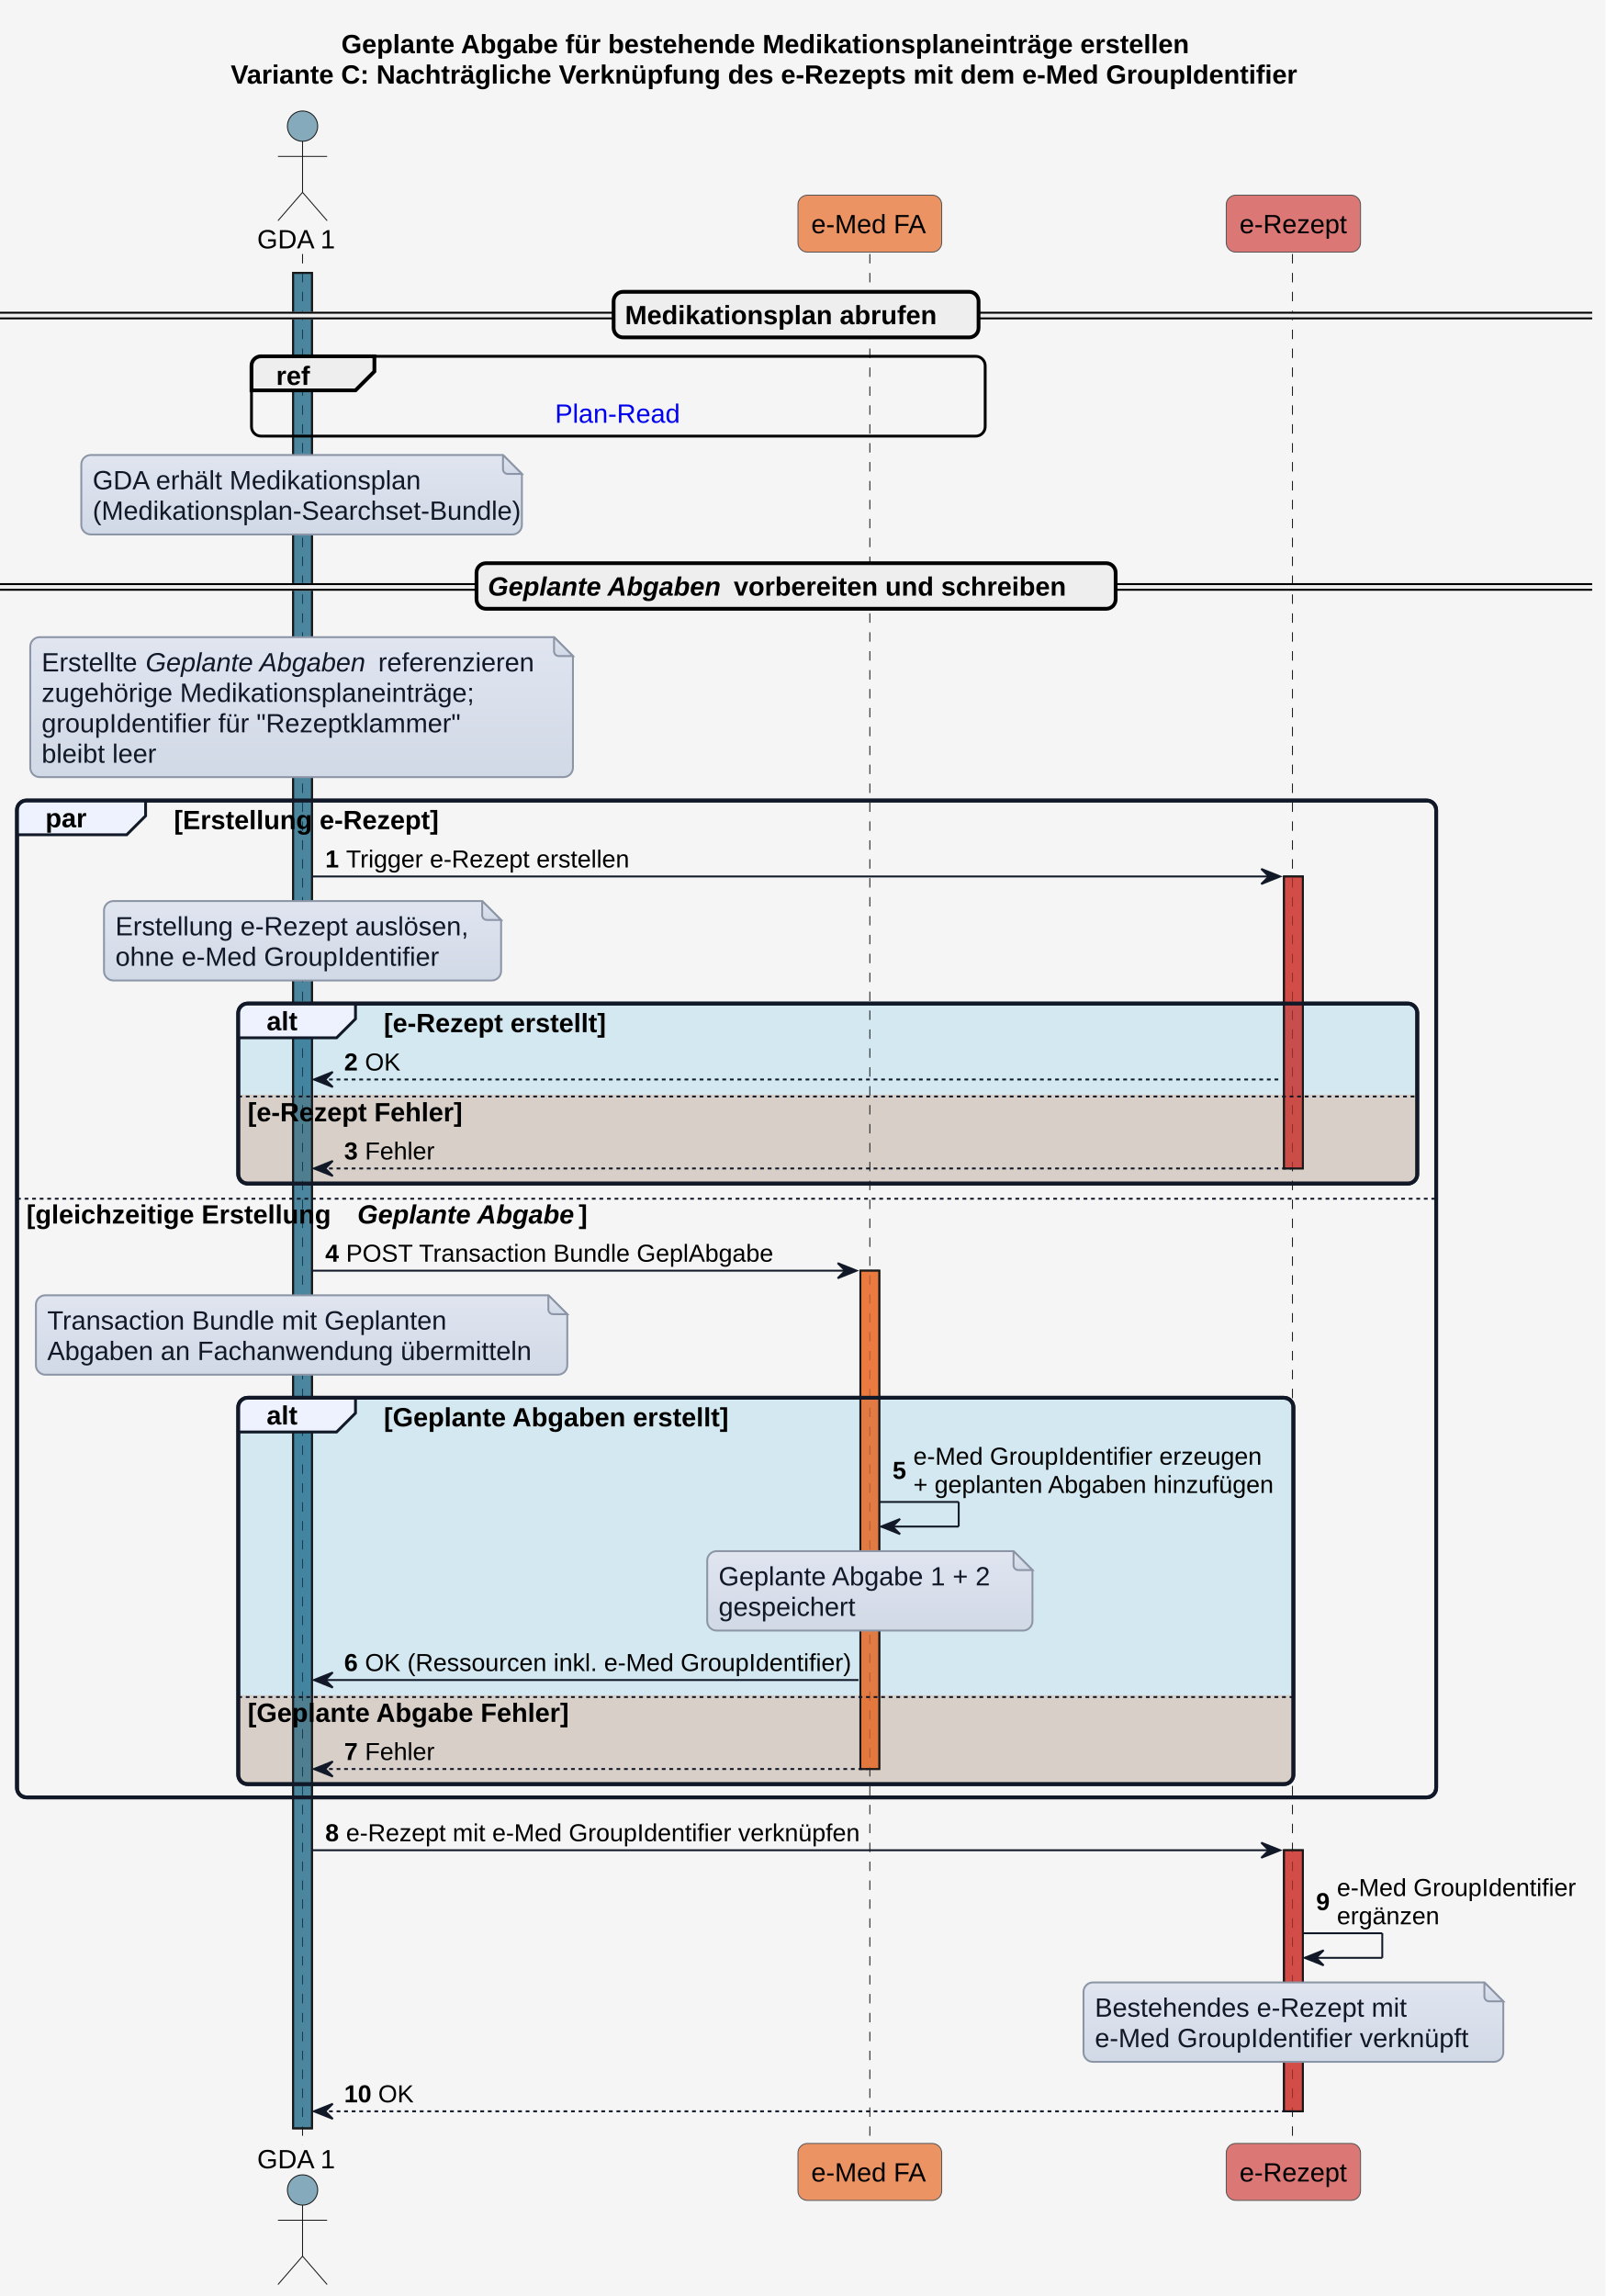
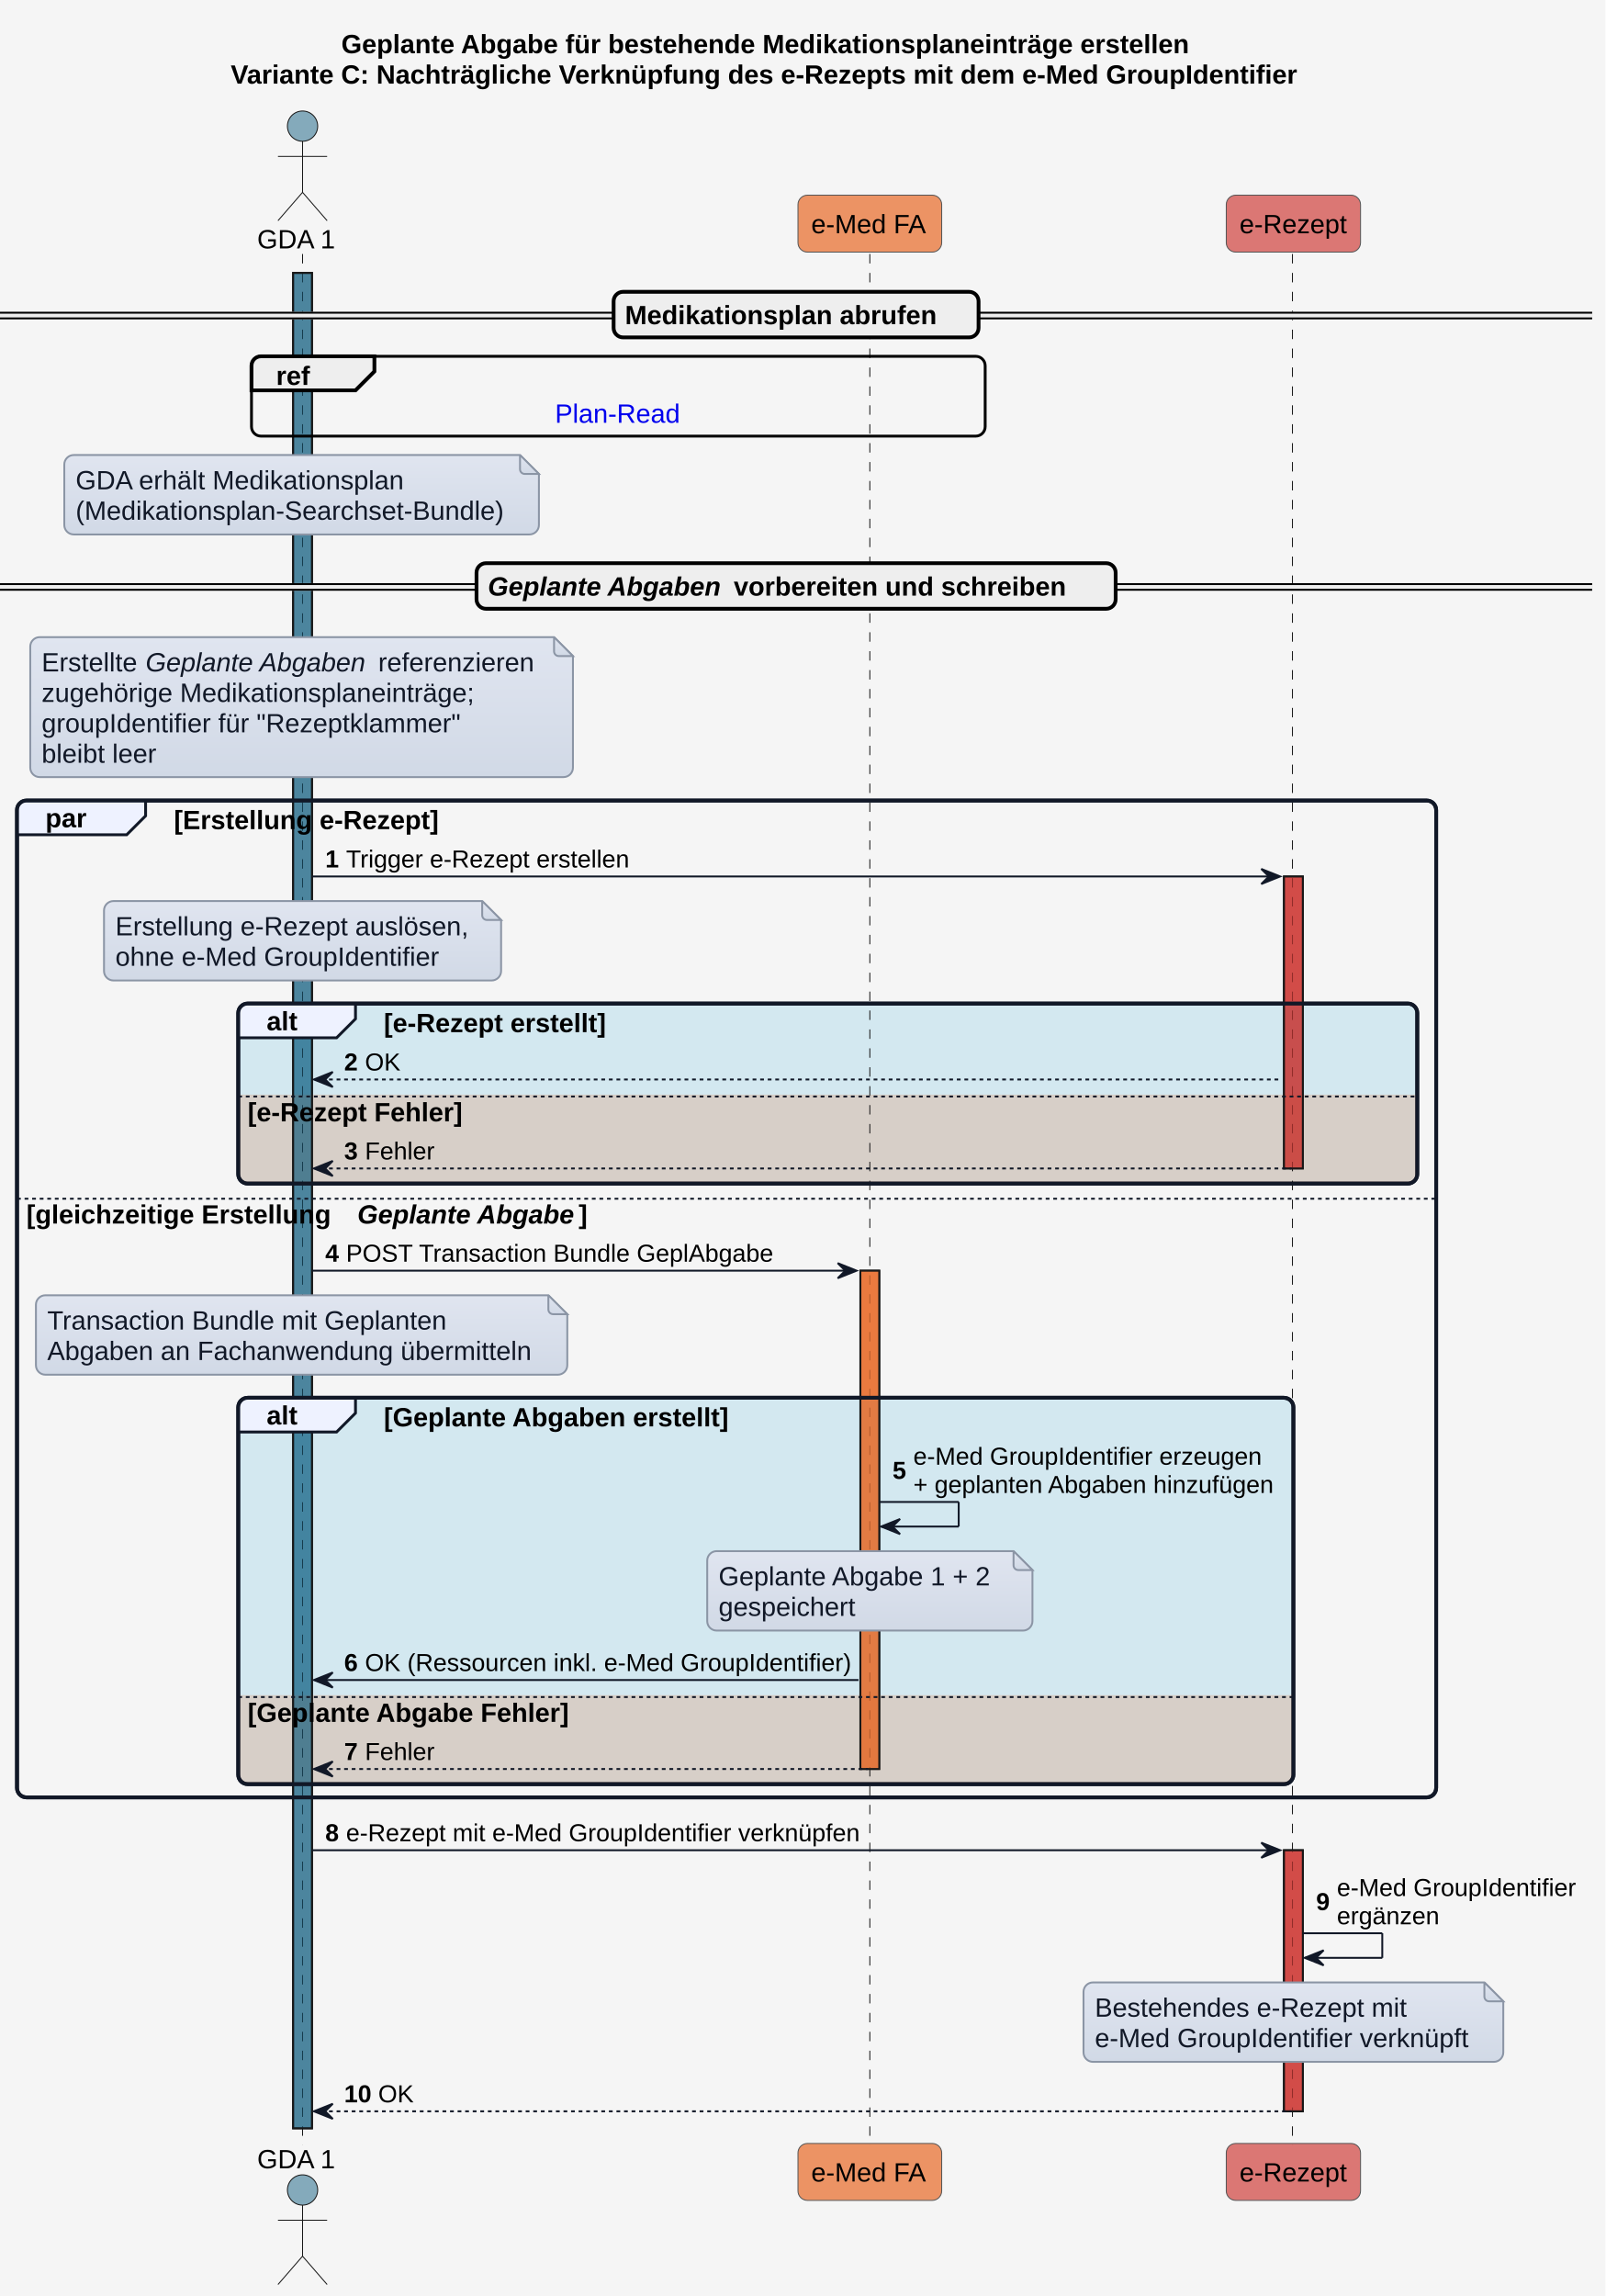
<svg xmlns="http://www.w3.org/2000/svg" xmlns:xlink="http://www.w3.org/1999/xlink" contentStyleType="text/css" height="1214px" preserveAspectRatio="none" style="width:849px;height:1214px;background:#F5F5F5;" version="1.1" viewBox="0 0 849 1214" width="849px" zoomAndPan="magnify">
  <defs>
-     <linearGradient id="g1hen9028u14b0" x1="50%" x2="50%" y1="0%" y2="100%">
+     <linearGradient id="gnt5b3p3w0pwx0" x1="50%" x2="50%" y1="0%" y2="100%">
      <stop offset="0%" stop-color="#E0E5F0" />
      <stop offset="100%" stop-color="#D1D9E6" />
    </linearGradient>
  </defs>
  <g>
    <rect fill="#F5F5F5" height="1214" style="stroke:none;stroke-width:1.0;" width="849" x="0" y="0" />
    <text fill="#000000" font-family="Arial" font-size="14" font-weight="bold" lengthAdjust="spacing" textLength="480" x="180.5" y="28.132">Geplante Abgabe für bestehende Medikationsplaneinträge erstellen</text>
    <text fill="#000000" font-family="Arial" font-size="14" font-weight="bold" lengthAdjust="spacing" textLength="597" x="122" y="44.23">Variante C: Nachträgliche Verknüpfung des e-Rezepts mit dem e-Med GroupIdentifier</text>
    <rect fill="#156082" fill-opacity="0.502" height="981.048" style="stroke:#181818;stroke-width:1.0;" width="10" x="155" y="144.296" />
    <rect fill="#E97232" fill-opacity="0.741" height="263.485" style="stroke:#181818;stroke-width:1.0;" width="10" x="455" y="671.866" />
    <rect fill="#CD3732" fill-opacity="0.663" height="154.391" style="stroke:#181818;stroke-width:1.0;" width="10" x="679" y="463.428" />
    <rect fill="#CD3732" fill-opacity="0.663" height="138.043" style="stroke:#181818;stroke-width:1.0;" width="10" x="679" y="978.3" />
    <rect fill="none" height="527.069" rx="5" ry="5" style="stroke:#111827;stroke-width:2.0;" width="750.5" x="9" y="423.282" />
    <rect fill="#0F9ED5" fill-opacity="0.145" height="95.193" rx="5" ry="5" style="stroke:#111827;stroke-width:2.0;" width="623.5" x="126" y="530.625" />
    <path d="M126,578.771 L749.5,578.771 L749.5,620.819 A5,5 0 0 1 744.5,625.819 L131,625.819 A5,5 0 0 1 126,620.819 L126,578.771 " fill="#E97132" fill-opacity="0.208" style="stroke:none;stroke-width:1.0;" />
    <rect fill="#0F9ED5" fill-opacity="0.145" height="204.288" rx="5" ry="5" style="stroke:#111827;stroke-width:2.0;" width="558" x="126" y="739.063" />
    <path d="M126,896.304 L684,896.304 L684,938.352 A5,5 0 0 1 679,943.352 L131,943.352 A5,5 0 0 1 126,938.352 L126,896.304 " fill="#E97132" fill-opacity="0.208" style="stroke:none;stroke-width:1.0;" />
    <line style="stroke:#181818;stroke-width:0.5;stroke-dasharray:5.0,5.0;" x1="160" x2="160" y1="134.296" y2="1134.344" />
    <line style="stroke:#181818;stroke-width:0.5;stroke-dasharray:5.0,5.0;" x1="460" x2="460" y1="134.296" y2="1134.344" />
    <line style="stroke:#181818;stroke-width:0.5;stroke-dasharray:5.0,5.0;" x1="683.5" x2="683.5" y1="134.296" y2="1134.344" />
    <text fill="#000000" font-family="Arial" font-size="14" lengthAdjust="spacing" textLength="42" x="136" y="131.329">GDA 1</text>
    <ellipse cx="160" cy="66.697" fill="#156082" fill-opacity="0.502" rx="8" ry="8" style="stroke:#181818;stroke-width:0.5;" />
    <path d="M160,74.697 L160,101.697 M147,82.697 L173,82.697 M160,101.697 L147,116.697 M160,101.697 L173,116.697 " fill="none" style="stroke:#181818;stroke-width:0.5;" />
    <text fill="#000000" font-family="Arial" font-size="14" lengthAdjust="spacing" textLength="42" x="136" y="1146.476">GDA 1</text>
    <ellipse cx="160" cy="1157.942" fill="#156082" fill-opacity="0.502" rx="8" ry="8" style="stroke:#181818;stroke-width:0.5;" />
    <path d="M160,1165.942 L160,1192.942 M147,1173.942 L173,1173.942 M160,1192.942 L147,1207.942 M160,1192.942 L173,1207.942 " fill="none" style="stroke:#181818;stroke-width:0.5;" />
    <rect fill="#E97232" fill-opacity="0.741" height="30.099" rx="5" ry="5" style="stroke:#555555;stroke-width:0.5;" width="76" x="422" y="103.197" />
    <text fill="#000000" font-family="Arial" font-size="14" lengthAdjust="spacing" textLength="62" x="429" y="123.329">e-Med FA</text>
    <rect fill="#E97232" fill-opacity="0.741" height="30.099" rx="5" ry="5" style="stroke:#555555;stroke-width:0.5;" width="76" x="422" y="1133.344" />
    <text fill="#000000" font-family="Arial" font-size="14" lengthAdjust="spacing" textLength="62" x="429" y="1153.476">e-Med FA</text>
    <rect fill="#CD3732" fill-opacity="0.663" height="30.099" rx="5" ry="5" style="stroke:#555555;stroke-width:0.5;" width="71" x="648.5" y="103.197" />
    <text fill="#000000" font-family="Arial" font-size="14" lengthAdjust="spacing" textLength="57" x="655.5" y="123.329">e-Rezept</text>
    <rect fill="#CD3732" fill-opacity="0.663" height="30.099" rx="5" ry="5" style="stroke:#555555;stroke-width:0.5;" width="71" x="648.5" y="1133.344" />
    <text fill="#000000" font-family="Arial" font-size="14" lengthAdjust="spacing" textLength="57" x="655.5" y="1153.476">e-Rezept</text>
    <rect fill="#156082" fill-opacity="0.502" height="981.048" style="stroke:#181818;stroke-width:1.0;" width="10" x="155" y="144.296" />
    <rect fill="#E97232" fill-opacity="0.741" height="263.485" style="stroke:#181818;stroke-width:1.0;" width="10" x="455" y="671.866" />
    <rect fill="#CD3732" fill-opacity="0.663" height="154.391" style="stroke:#181818;stroke-width:1.0;" width="10" x="679" y="463.428" />
    <rect fill="#CD3732" fill-opacity="0.663" height="138.043" style="stroke:#181818;stroke-width:1.0;" width="10" x="679" y="978.3" />
    <rect fill="#EEEEEE" height="3" rx="5" ry="5" style="stroke:#EEEEEE;stroke-width:1.0;" width="842" x="0" y="165.345" />
    <line style="stroke:#000000;stroke-width:1.0;" x1="0" x2="842" y1="165.345" y2="165.345" />
    <line style="stroke:#000000;stroke-width:1.0;" x1="0" x2="842" y1="168.345" y2="168.345" />
    <rect fill="#EEEEEE" height="24.099" rx="5" ry="5" style="stroke:#000000;stroke-width:2.0;" width="193" x="324.5" y="154.296" />
    <text fill="#000000" font-family="Arial" font-size="14" font-weight="bold" lengthAdjust="spacing" textLength="175" x="330.5" y="171.428">Medikationsplan abrufen</text>
    <rect fill="none" height="42.197" rx="5" ry="5" style="stroke:#000000;stroke-width:1.5;" width="388" x="133" y="188.394" />
    <path d="M138,188.394 L198,188.394 L198,196.394 L188,206.394 L133,206.394 L133,193.394 A5,5 0 0 1 138,188.394 " fill="#EEEEEE" style="stroke:#000000;stroke-width:2.0;" />
    <text fill="#000000" font-family="Arial" font-size="14" font-weight="bold" lengthAdjust="spacing" textLength="20" x="146" y="203.526">ref</text>
    <a href="interactions.html#sequenzdiagramm-plan-read" target="_top" title="interactions.html#sequenzdiagramm-plan-read" xlink:actuate="onRequest" xlink:href="interactions.html#sequenzdiagramm-plan-read" xlink:show="new" xlink:title="interactions.html#sequenzdiagramm-plan-read" xlink:type="simple">
      <text fill="#0000EE" font-family="Arial" font-size="14" lengthAdjust="spacing" textLength="67" x="293.5" y="223.526">Plan-Read</text>
    </a>
-     <path d="M43,245.592 L43,277.592 A5,5 0 0 0 48,282.592 L271,282.592 A5,5 0 0 0 276,277.592 L276,250.592 L266,240.592 L48,240.592 A5,5 0 0 0 43,245.592 " fill="url(#g1hen9028u14b0)" style="stroke:#8B95A5;stroke-width:1.0;" />
-     <path d="M266,240.592 L266,248.092 A2.5,2.5 0 0 0 268.5,250.592 L276,250.592 L266,240.592 " fill="url(#g1hen9028u14b0)" style="stroke:#8B95A5;stroke-width:1.0;" />
-     <text fill="#111827" font-family="Arial" font-size="14" lengthAdjust="spacing" textLength="176" x="49" y="258.724">GDA erhält Medikationsplan</text>
-     <text fill="#111827" font-family="Arial" font-size="14" lengthAdjust="spacing" textLength="212" x="49" y="274.822">(Medikationsplan-Searchset-Bundle)</text>
+     <path d="M34,245.592 L34,277.592 A5,5 0 0 0 39,282.592 L280,282.592 A5,5 0 0 0 285,277.592 L285,250.592 L275,240.592 L39,240.592 A5,5 0 0 0 34,245.592 " fill="url(#gnt5b3p3w0pwx0)" style="stroke:#8B95A5;stroke-width:1.0;" />
+     <path d="M275,240.592 L275,248.092 A2.5,2.5 0 0 0 277.5,250.592 L285,250.592 L275,240.592 " fill="url(#gnt5b3p3w0pwx0)" style="stroke:#8B95A5;stroke-width:1.0;" />
+     <text fill="#111827" font-family="Arial" font-size="14" lengthAdjust="spacing" textLength="176" x="40" y="258.724">GDA erhält Medikationsplan</text>
+     <text fill="#111827" font-family="Arial" font-size="14" lengthAdjust="spacing" textLength="230" x="40" y="274.822">(Medikationsplan-Searchset-Bundle)</text>
    <rect fill="#EEEEEE" height="3" rx="5" ry="5" style="stroke:#EEEEEE;stroke-width:1.0;" width="842" x="0" y="308.838" />
    <line style="stroke:#000000;stroke-width:1.0;" x1="0" x2="842" y1="308.838" y2="308.838" />
    <line style="stroke:#000000;stroke-width:1.0;" x1="0" x2="842" y1="311.838" y2="311.838" />
    <rect fill="#EEEEEE" height="24.099" rx="5" ry="5" style="stroke:#000000;stroke-width:2.0;" width="338" x="252" y="297.789" />
    <text fill="#000000" font-family="Arial" font-size="14" font-style="italic" font-weight="bold" lengthAdjust="spacing" textLength="126" x="258" y="314.921">Geplante Abgaben</text>
    <text fill="#000000" font-family="Arial" font-size="14" font-weight="bold" lengthAdjust="spacing" textLength="190" x="388" y="314.921">vorbereiten und schreiben</text>
-     <path d="M16,341.888 L16,405.888 A5,5 0 0 0 21,410.888 L298,410.888 A5,5 0 0 0 303,405.888 L303,346.888 L293,336.888 L21,336.888 A5,5 0 0 0 16,341.888 " fill="url(#g1hen9028u14b0)" style="stroke:#8B95A5;stroke-width:1.0;" />
-     <path d="M293,336.888 L293,344.388 A2.5,2.5 0 0 0 295.5,346.888 L303,346.888 L293,336.888 " fill="url(#g1hen9028u14b0)" style="stroke:#8B95A5;stroke-width:1.0;" />
+     <path d="M16,341.888 L16,405.888 A5,5 0 0 0 21,410.888 L298,410.888 A5,5 0 0 0 303,405.888 L303,346.888 L293,336.888 L21,336.888 A5,5 0 0 0 16,341.888 " fill="url(#gnt5b3p3w0pwx0)" style="stroke:#8B95A5;stroke-width:1.0;" />
+     <path d="M293,336.888 L293,344.388 A2.5,2.5 0 0 0 295.5,346.888 L303,346.888 L293,336.888 " fill="url(#gnt5b3p3w0pwx0)" style="stroke:#8B95A5;stroke-width:1.0;" />
    <text fill="#111827" font-family="Arial" font-size="14" lengthAdjust="spacing" textLength="51" x="22" y="355.019">Erstellte</text>
    <text fill="#111827" font-family="Arial" font-size="14" font-style="italic" lengthAdjust="spacing" textLength="119" x="77" y="355.019">Geplante Abgaben</text>
    <text fill="#111827" font-family="Arial" font-size="14" lengthAdjust="spacing" textLength="84" x="200" y="355.019">referenzieren</text>
    <text fill="#111827" font-family="Arial" font-size="14" lengthAdjust="spacing" textLength="232" x="22" y="371.118">zugehörige Medikationsplaneinträge;</text>
    <text fill="#111827" font-family="Arial" font-size="14" lengthAdjust="spacing" textLength="223" x="22" y="387.217">groupIdentifier für "Rezeptklammer"</text>
    <text fill="#111827" font-family="Arial" font-size="14" lengthAdjust="spacing" textLength="62" x="22" y="403.315">bleibt leer</text>
    <path d="M14,423.282 L77,423.282 L77,431.381 L67,441.381 L9,441.381 L9,428.282 A5,5 0 0 1 14,423.282 " fill="#EEF2FF" style="stroke:#111827;stroke-width:1.5;" />
    <rect fill="none" height="527.069" rx="5" ry="5" style="stroke:#111827;stroke-width:2.0;" width="750.5" x="9" y="423.282" />
    <text fill="#000000" font-family="Arial" font-size="14" font-weight="bold" lengthAdjust="spacing" textLength="23" x="24" y="437.414">par</text>
    <text fill="#000000" font-family="Arial" font-size="14" font-weight="bold" lengthAdjust="spacing" textLength="149" x="92" y="438.414">[Erstellung e-Rezept]</text>
    <polygon fill="#111827" points="667,459.428,677,463.428,667,467.428,671,463.428" style="stroke:#111827;stroke-width:1.0;" />
    <line style="stroke:#111827;stroke-width:1.0;" x1="165" x2="673" y1="463.428" y2="463.428" />
    <text fill="#000000" font-family="Arial" font-size="13" font-weight="bold" lengthAdjust="spacing" textLength="7" x="172" y="458.673">1</text>
    <text fill="#000000" font-family="Arial" font-size="13" lengthAdjust="spacing" textLength="148" x="183" y="458.673">Trigger e-Rezept erstellen</text>
-     <path d="M55,481.428 L55,513.428 A5,5 0 0 0 60,518.428 L260,518.428 A5,5 0 0 0 265,513.428 L265,486.428 L255,476.428 L60,476.428 A5,5 0 0 0 55,481.428 " fill="url(#g1hen9028u14b0)" style="stroke:#8B95A5;stroke-width:1.0;" />
-     <path d="M255,476.428 L255,483.928 A2.5,2.5 0 0 0 257.5,486.428 L265,486.428 L255,476.428 " fill="url(#g1hen9028u14b0)" style="stroke:#8B95A5;stroke-width:1.0;" />
+     <path d="M55,481.428 L55,513.428 A5,5 0 0 0 60,518.428 L260,518.428 A5,5 0 0 0 265,513.428 L265,486.428 L255,476.428 L60,476.428 A5,5 0 0 0 55,481.428 " fill="url(#gnt5b3p3w0pwx0)" style="stroke:#8B95A5;stroke-width:1.0;" />
+     <path d="M255,476.428 L255,483.928 A2.5,2.5 0 0 0 257.5,486.428 L265,486.428 L255,476.428 " fill="url(#gnt5b3p3w0pwx0)" style="stroke:#8B95A5;stroke-width:1.0;" />
    <text fill="#111827" font-family="Arial" font-size="14" lengthAdjust="spacing" textLength="189" x="61" y="494.56">Erstellung e-Rezept auslösen,</text>
    <text fill="#111827" font-family="Arial" font-size="14" lengthAdjust="spacing" textLength="174" x="61" y="510.659">ohne e-Med GroupIdentifier</text>
    <path d="M131,530.625 L188,530.625 L188,538.724 L178,548.724 L126,548.724 L126,535.625 A5,5 0 0 1 131,530.625 " fill="#EEF2FF" style="stroke:#111827;stroke-width:1.5;" />
    <rect fill="none" height="95.193" rx="5" ry="5" style="stroke:#111827;stroke-width:2.0;" width="623.5" x="126" y="530.625" />
    <text fill="#000000" font-family="Arial" font-size="14" font-weight="bold" lengthAdjust="spacing" textLength="17" x="141" y="544.757">alt</text>
    <text fill="#000000" font-family="Arial" font-size="14" font-weight="bold" lengthAdjust="spacing" textLength="127" x="203" y="545.757">[e-Rezept erstellt]</text>
    <polygon fill="#111827" points="176,566.771,166,570.771,176,574.771,172,570.771" style="stroke:#111827;stroke-width:1.0;" />
    <line style="stroke:#111827;stroke-width:1.0;stroke-dasharray:2.0,2.0;" x1="170" x2="678" y1="570.771" y2="570.771" />
    <text fill="#000000" font-family="Arial" font-size="13" font-weight="bold" lengthAdjust="spacing" textLength="7" x="182" y="566.017">2</text>
    <text fill="#000000" font-family="Arial" font-size="13" lengthAdjust="spacing" textLength="19" x="193" y="566.017">OK</text>
    <line style="stroke:#111827;stroke-width:1.0;stroke-dasharray:2.0,2.0;" x1="126" x2="749.5" y1="579.771" y2="579.771" />
    <text fill="#000000" font-family="Arial" font-size="14" font-weight="bold" lengthAdjust="spacing" textLength="123" x="131" y="592.903">[e-Rezept Fehler]</text>
    <polygon fill="#111827" points="176,613.819,166,617.819,176,621.819,172,617.819" style="stroke:#111827;stroke-width:1.0;" />
    <line style="stroke:#111827;stroke-width:1.0;stroke-dasharray:2.0,2.0;" x1="170" x2="683" y1="617.819" y2="617.819" />
    <text fill="#000000" font-family="Arial" font-size="13" font-weight="bold" lengthAdjust="spacing" textLength="7" x="182" y="613.064">3</text>
    <text fill="#000000" font-family="Arial" font-size="13" lengthAdjust="spacing" textLength="36" x="193" y="613.064">Fehler</text>
    <line style="stroke:#111827;stroke-width:1.0;stroke-dasharray:2.0,2.0;" x1="9" x2="759.5" y1="633.819" y2="633.819" />
    <text fill="#000000" font-family="Arial" font-size="14" font-weight="bold" lengthAdjust="spacing" textLength="171" x="14" y="646.951">[gleichzeitige Erstellung</text>
    <text fill="#000000" font-family="Arial" font-size="14" font-style="italic" font-weight="bold" lengthAdjust="spacing" textLength="117" x="189" y="646.951">Geplante Abgabe</text>
    <text fill="#000000" font-family="Arial" font-size="14" font-weight="bold" lengthAdjust="spacing" textLength="5" x="306" y="646.951">]</text>
    <polygon fill="#111827" points="443,667.866,453,671.866,443,675.866,447,671.866" style="stroke:#111827;stroke-width:1.0;" />
    <line style="stroke:#111827;stroke-width:1.0;" x1="165" x2="449" y1="671.866" y2="671.866" />
    <text fill="#000000" font-family="Arial" font-size="13" font-weight="bold" lengthAdjust="spacing" textLength="7" x="172" y="667.111">4</text>
    <text fill="#000000" font-family="Arial" font-size="13" lengthAdjust="spacing" textLength="225" x="183" y="667.111">POST Transaction Bundle GeplAbgabe</text>
-     <path d="M19,689.866 L19,721.866 A5,5 0 0 0 24,726.866 L295,726.866 A5,5 0 0 0 300,721.866 L300,694.866 L290,684.866 L24,684.866 A5,5 0 0 0 19,689.866 " fill="url(#g1hen9028u14b0)" style="stroke:#8B95A5;stroke-width:1.0;" />
-     <path d="M290,684.866 L290,692.366 A2.5,2.5 0 0 0 292.5,694.866 L300,694.866 L290,684.866 " fill="url(#g1hen9028u14b0)" style="stroke:#8B95A5;stroke-width:1.0;" />
+     <path d="M19,689.866 L19,721.866 A5,5 0 0 0 24,726.866 L295,726.866 A5,5 0 0 0 300,721.866 L300,694.866 L290,684.866 L24,684.866 A5,5 0 0 0 19,689.866 " fill="url(#gnt5b3p3w0pwx0)" style="stroke:#8B95A5;stroke-width:1.0;" />
+     <path d="M290,684.866 L290,692.366 A2.5,2.5 0 0 0 292.5,694.866 L300,694.866 L290,684.866 " fill="url(#gnt5b3p3w0pwx0)" style="stroke:#8B95A5;stroke-width:1.0;" />
    <text fill="#111827" font-family="Arial" font-size="14" lengthAdjust="spacing" textLength="215" x="25" y="702.998">Transaction Bundle mit Geplanten</text>
    <text fill="#111827" font-family="Arial" font-size="14" lengthAdjust="spacing" textLength="260" x="25" y="719.097">Abgaben an Fachanwendung übermitteln</text>
    <path d="M131,739.063 L188,739.063 L188,747.162 L178,757.162 L126,757.162 L126,744.063 A5,5 0 0 1 131,739.063 " fill="#EEF2FF" style="stroke:#111827;stroke-width:1.5;" />
    <rect fill="none" height="204.288" rx="5" ry="5" style="stroke:#111827;stroke-width:2.0;" width="558" x="126" y="739.063" />
    <text fill="#000000" font-family="Arial" font-size="14" font-weight="bold" lengthAdjust="spacing" textLength="17" x="141" y="753.195">alt</text>
    <text fill="#000000" font-family="Arial" font-size="14" font-weight="bold" lengthAdjust="spacing" textLength="194" x="203" y="754.195">[Geplante Abgaben erstellt]</text>
    <line style="stroke:#111827;stroke-width:1.0;" x1="465" x2="507" y1="794.158" y2="794.158" />
    <line style="stroke:#111827;stroke-width:1.0;" x1="507" x2="507" y1="794.158" y2="807.158" />
    <line style="stroke:#111827;stroke-width:1.0;" x1="466" x2="507" y1="807.158" y2="807.158" />
    <polygon fill="#111827" points="476,803.158,466,807.158,476,811.158,472,807.158" style="stroke:#111827;stroke-width:1.0;" />
    <text fill="#000000" font-family="Arial" font-size="13" font-weight="bold" lengthAdjust="spacing" textLength="7" x="472" y="781.929">5</text>
    <text fill="#000000" font-family="Arial" font-size="13" lengthAdjust="spacing" textLength="180" x="483" y="774.455">e-Med GroupIdentifier erzeugen</text>
    <text fill="#000000" font-family="Arial" font-size="13" lengthAdjust="spacing" textLength="189" x="483" y="789.403">+ geplanten Abgaben hinzufügen</text>
-     <path d="M374,825.158 L374,857.158 A5,5 0 0 0 379,862.158 L541,862.158 A5,5 0 0 0 546,857.158 L546,830.158 L536,820.158 L379,820.158 A5,5 0 0 0 374,825.158 " fill="url(#g1hen9028u14b0)" style="stroke:#8B95A5;stroke-width:1.0;" />
-     <path d="M536,820.158 L536,827.658 A2.5,2.5 0 0 0 538.5,830.158 L546,830.158 L536,820.158 " fill="url(#g1hen9028u14b0)" style="stroke:#8B95A5;stroke-width:1.0;" />
+     <path d="M374,825.158 L374,857.158 A5,5 0 0 0 379,862.158 L541,862.158 A5,5 0 0 0 546,857.158 L546,830.158 L536,820.158 L379,820.158 A5,5 0 0 0 374,825.158 " fill="url(#gnt5b3p3w0pwx0)" style="stroke:#8B95A5;stroke-width:1.0;" />
+     <path d="M536,820.158 L536,827.658 A2.5,2.5 0 0 0 538.5,830.158 L546,830.158 L536,820.158 " fill="url(#gnt5b3p3w0pwx0)" style="stroke:#8B95A5;stroke-width:1.0;" />
    <text fill="#111827" font-family="Arial" font-size="14" lengthAdjust="spacing" textLength="147" x="380" y="838.29">Geplante Abgabe 1 + 2</text>
    <text fill="#111827" font-family="Arial" font-size="14" lengthAdjust="spacing" textLength="74" x="380" y="854.389">gespeichert</text>
    <polygon fill="#111827" points="176,884.304,166,888.304,176,892.304,172,888.304" style="stroke:#111827;stroke-width:1.0;" />
    <line style="stroke:#111827;stroke-width:1.0;" x1="170" x2="454" y1="888.304" y2="888.304" />
    <text fill="#000000" font-family="Arial" font-size="13" font-weight="bold" lengthAdjust="spacing" textLength="7" x="182" y="883.549">6</text>
    <text fill="#000000" font-family="Arial" font-size="13" lengthAdjust="spacing" textLength="255" x="193" y="883.549">OK (Ressourcen inkl. e-Med GroupIdentifier)</text>
    <line style="stroke:#111827;stroke-width:1.0;stroke-dasharray:2.0,2.0;" x1="126" x2="684" y1="897.304" y2="897.304" />
    <text fill="#000000" font-family="Arial" font-size="14" font-weight="bold" lengthAdjust="spacing" textLength="181" x="131" y="910.436">[Geplante Abgabe Fehler]</text>
    <polygon fill="#111827" points="176,931.352,166,935.352,176,939.352,172,935.352" style="stroke:#111827;stroke-width:1.0;" />
    <line style="stroke:#111827;stroke-width:1.0;stroke-dasharray:2.0,2.0;" x1="170" x2="459" y1="935.352" y2="935.352" />
    <text fill="#000000" font-family="Arial" font-size="13" font-weight="bold" lengthAdjust="spacing" textLength="7" x="182" y="930.597">7</text>
    <text fill="#000000" font-family="Arial" font-size="13" lengthAdjust="spacing" textLength="36" x="193" y="930.597">Fehler</text>
    <polygon fill="#111827" points="667,974.3,677,978.3,667,982.3,671,978.3" style="stroke:#111827;stroke-width:1.0;" />
    <line style="stroke:#111827;stroke-width:1.0;" x1="165" x2="673" y1="978.3" y2="978.3" />
    <text fill="#000000" font-family="Arial" font-size="13" font-weight="bold" lengthAdjust="spacing" textLength="7" x="172" y="973.545">8</text>
    <text fill="#000000" font-family="Arial" font-size="13" lengthAdjust="spacing" textLength="266" x="183" y="973.545">e-Rezept mit e-Med GroupIdentifier verknüpfen</text>
    <line style="stroke:#111827;stroke-width:1.0;" x1="689" x2="731" y1="1022.198" y2="1022.198" />
    <line style="stroke:#111827;stroke-width:1.0;" x1="731" x2="731" y1="1022.198" y2="1035.198" />
    <line style="stroke:#111827;stroke-width:1.0;" x1="690" x2="731" y1="1035.198" y2="1035.198" />
    <polygon fill="#111827" points="700,1031.198,690,1035.198,700,1039.198,696,1035.198" style="stroke:#111827;stroke-width:1.0;" />
    <text fill="#000000" font-family="Arial" font-size="13" font-weight="bold" lengthAdjust="spacing" textLength="7" x="696" y="1009.968">9</text>
    <text fill="#000000" font-family="Arial" font-size="13" lengthAdjust="spacing" textLength="123" x="707" y="1002.494">e-Med GroupIdentifier</text>
    <text fill="#000000" font-family="Arial" font-size="13" lengthAdjust="spacing" textLength="53" x="707" y="1017.443">ergänzen</text>
-     <path d="M573,1053.198 L573,1085.198 A5,5 0 0 0 578,1090.198 L790,1090.198 A5,5 0 0 0 795,1085.198 L795,1058.198 L785,1048.198 L578,1048.198 A5,5 0 0 0 573,1053.198 " fill="url(#g1hen9028u14b0)" style="stroke:#8B95A5;stroke-width:1.0;" />
-     <path d="M785,1048.198 L785,1055.698 A2.5,2.5 0 0 0 787.5,1058.198 L795,1058.198 L785,1048.198 " fill="url(#g1hen9028u14b0)" style="stroke:#8B95A5;stroke-width:1.0;" />
+     <path d="M573,1053.198 L573,1085.198 A5,5 0 0 0 578,1090.198 L790,1090.198 A5,5 0 0 0 795,1085.198 L795,1058.198 L785,1048.198 L578,1048.198 A5,5 0 0 0 573,1053.198 " fill="url(#gnt5b3p3w0pwx0)" style="stroke:#8B95A5;stroke-width:1.0;" />
+     <path d="M785,1048.198 L785,1055.698 A2.5,2.5 0 0 0 787.5,1058.198 L795,1058.198 L785,1048.198 " fill="url(#gnt5b3p3w0pwx0)" style="stroke:#8B95A5;stroke-width:1.0;" />
    <text fill="#111827" font-family="Arial" font-size="14" lengthAdjust="spacing" textLength="166" x="579" y="1066.33">Bestehendes e-Rezept mit</text>
    <text fill="#111827" font-family="Arial" font-size="14" lengthAdjust="spacing" textLength="201" x="579" y="1082.428">e-Med GroupIdentifier verknüpft</text>
    <polygon fill="#111827" points="176,1112.344,166,1116.344,176,1120.344,172,1116.344" style="stroke:#111827;stroke-width:1.0;" />
    <line style="stroke:#111827;stroke-width:1.0;stroke-dasharray:2.0,2.0;" x1="170" x2="683" y1="1116.344" y2="1116.344" />
    <text fill="#000000" font-family="Arial" font-size="13" font-weight="bold" lengthAdjust="spacing" textLength="14" x="182" y="1111.589">10</text>
    <text fill="#000000" font-family="Arial" font-size="13" lengthAdjust="spacing" textLength="19" x="200" y="1111.589">OK</text>
  </g>
</svg>
